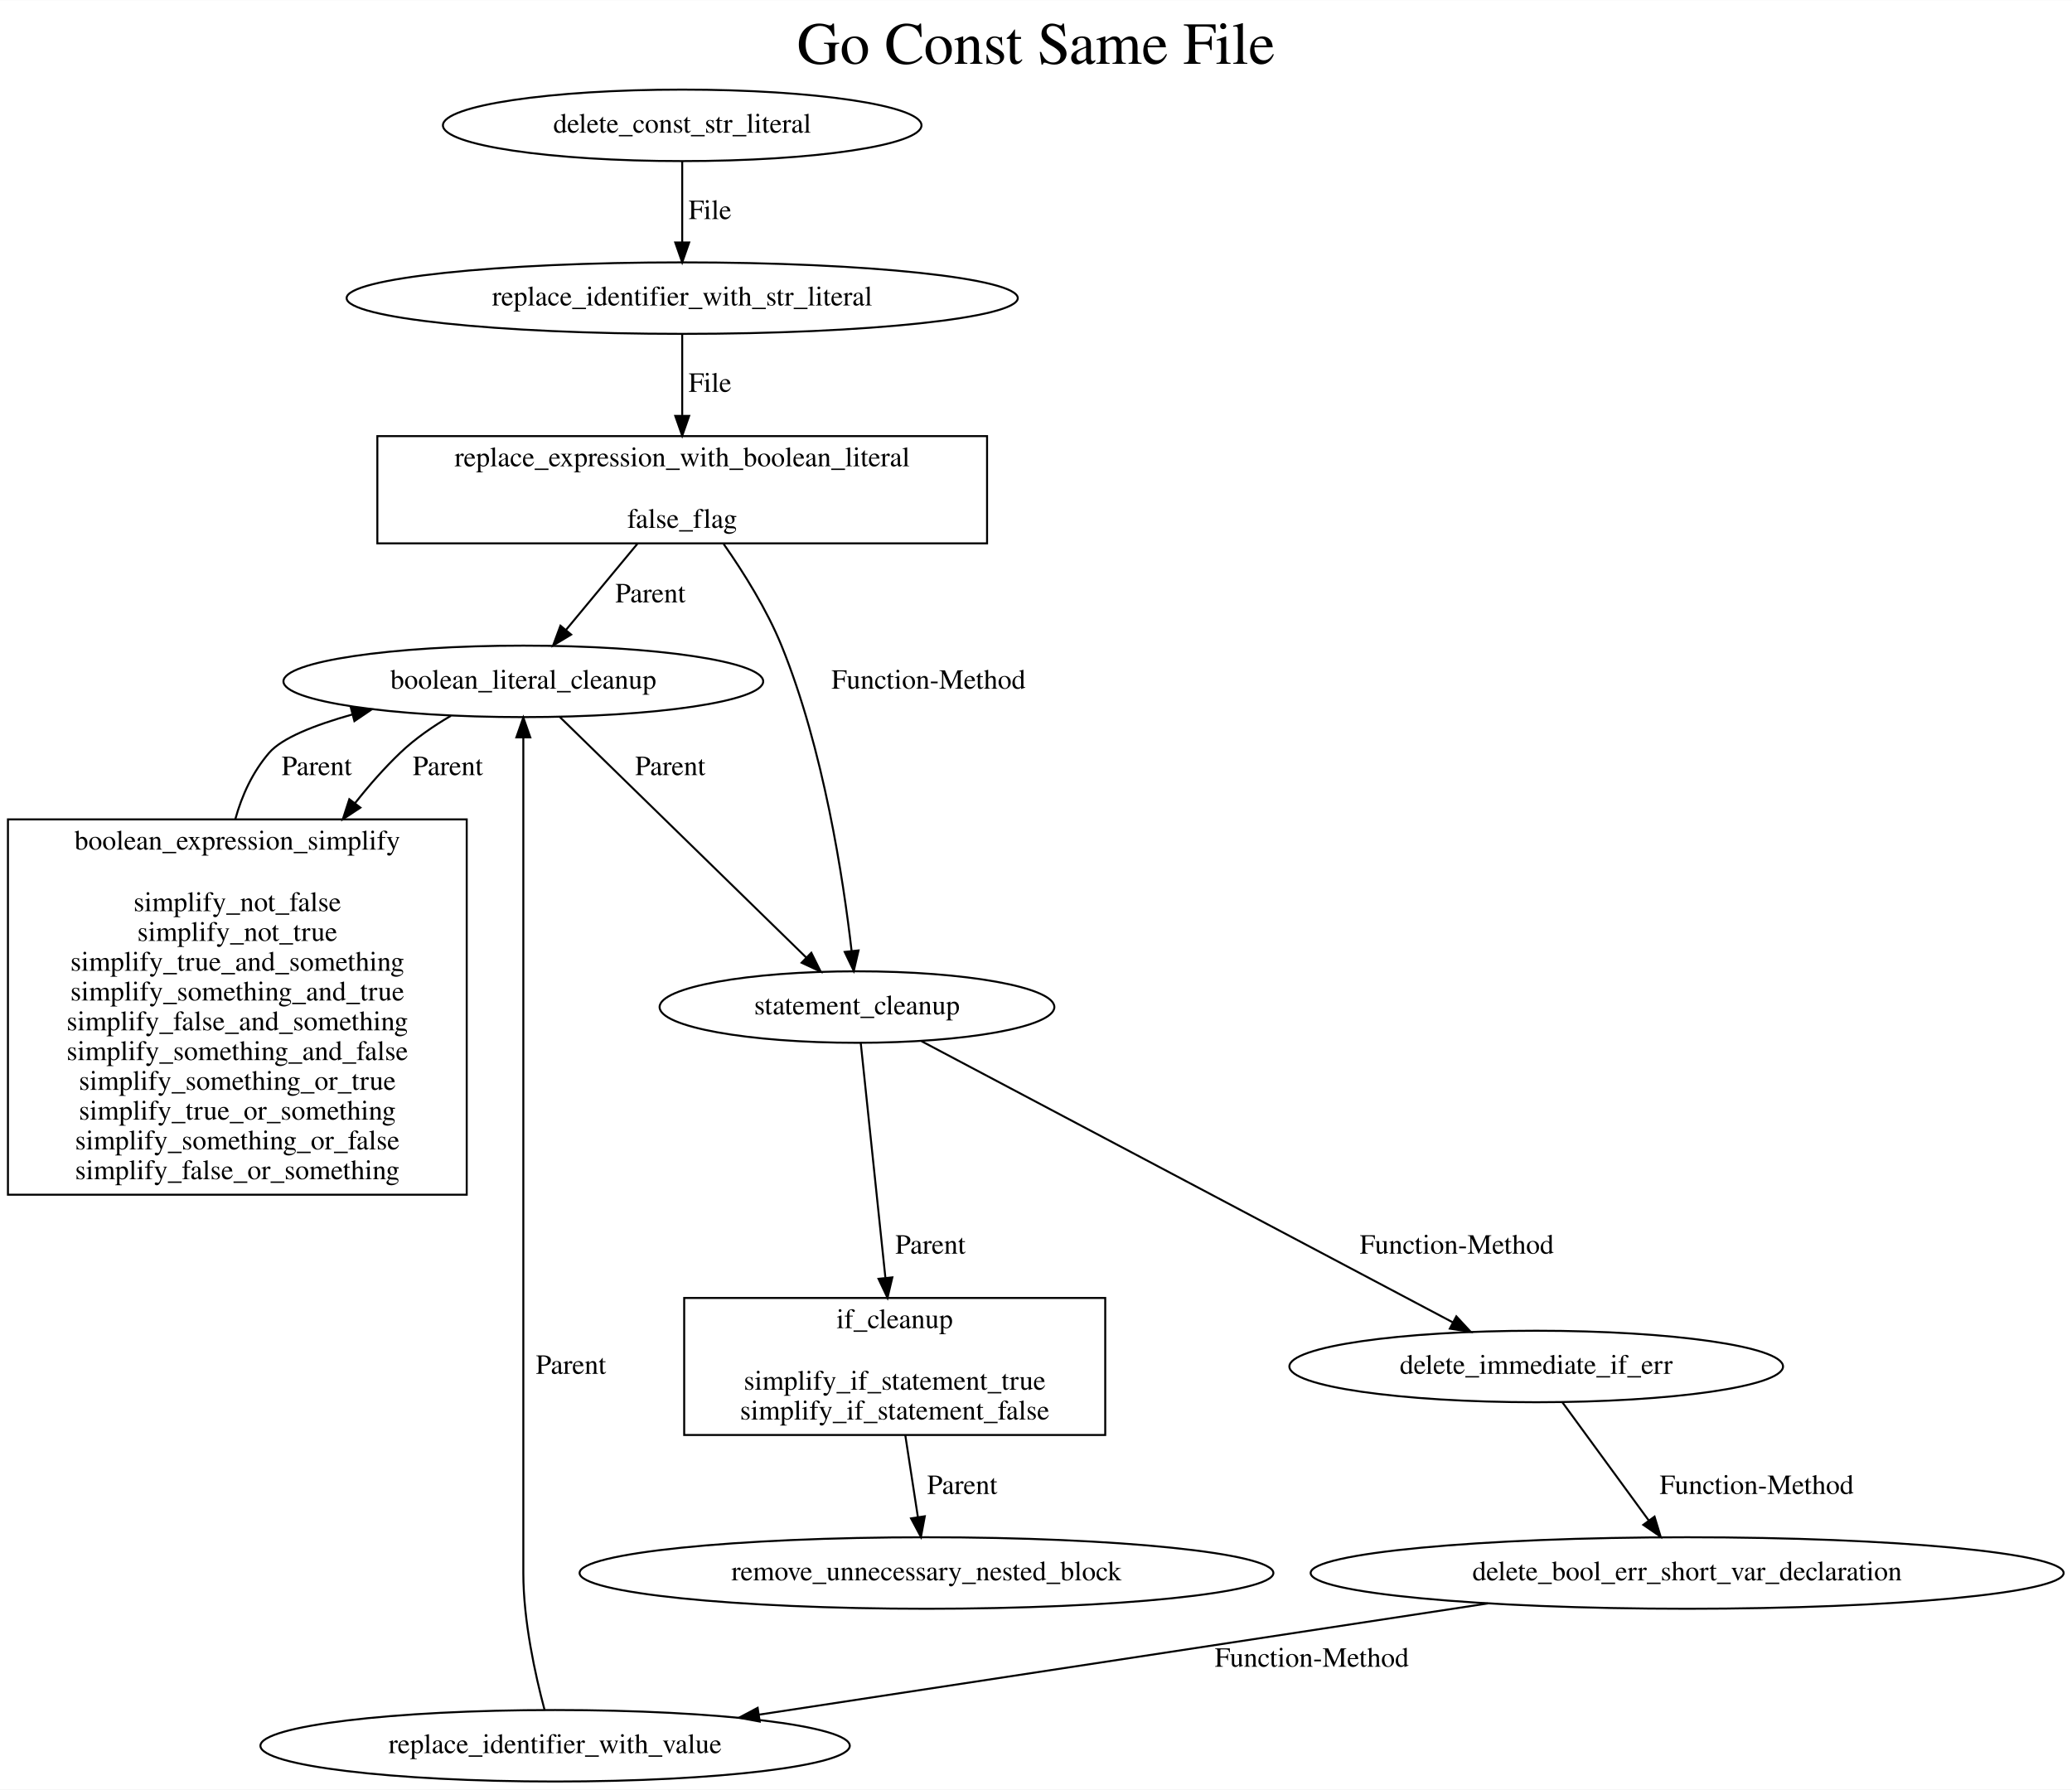
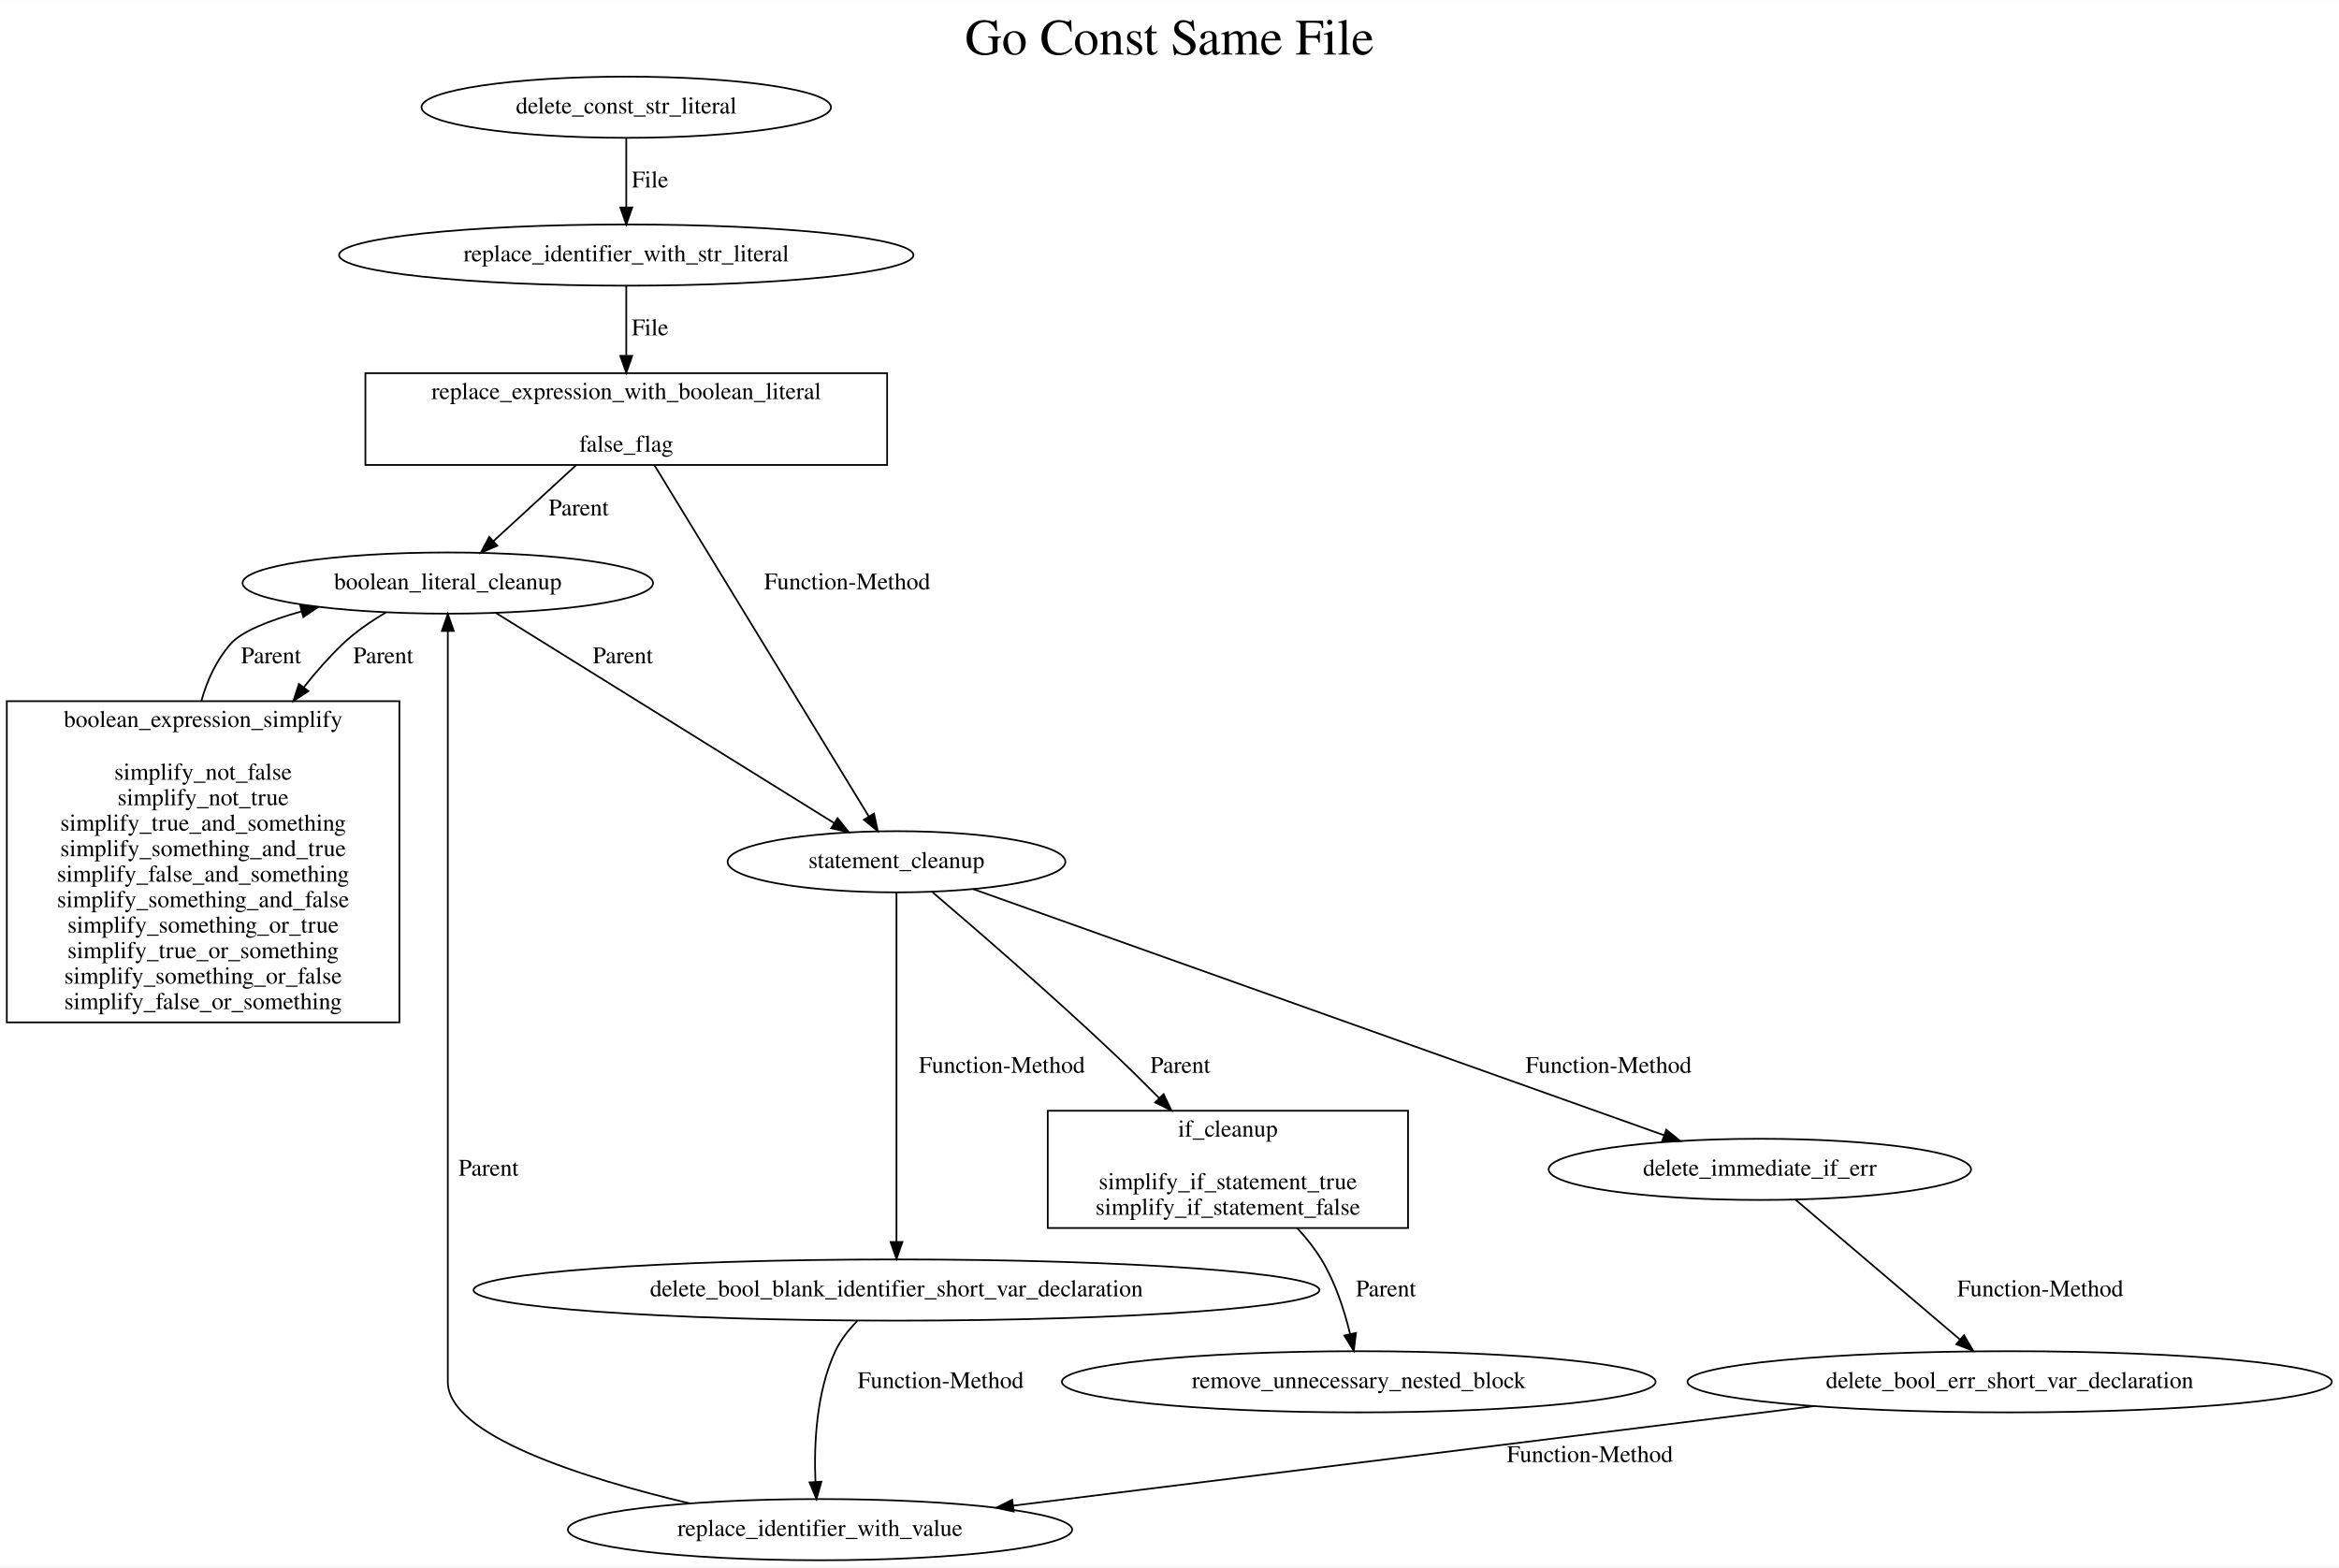
- <svg xmlns="http://www.w3.org/2000/svg" width="1043pt" height="901pt" viewBox="0.00 0.00 1043.28 901.00">
-   <g id="graph0" class="graph" transform="scale(1 1) rotate(0) translate(4 897)">
-     <polygon fill="#ffffff" stroke="transparent" points="-4,4 -4,-897 1039.283,-897 1039.283,4 -4,4" />
-     <text text-anchor="middle" x="517.642" y="-865" font-family="Times,serif" font-size="30.00" fill="#000000">Go Const Same File</text>
+ <svg xmlns="http://www.w3.org/2000/svg" width="1376pt" height="922pt" viewBox="0.00 0.00 1376.28 922.00">
+   <g id="graph0" class="graph" transform="scale(1 1) rotate(0) translate(4 918)">
+     <polygon fill="#ffffff" stroke="transparent" points="-4,4 -4,-918 1372.283,-918 1372.283,4 -4,4" />
+     <text text-anchor="middle" x="684.142" y="-886" font-family="Times,serif" font-size="30.00" fill="#000000">Go Const Same File</text>
    <g id="node1" class="node">
-       <polygon fill="none" stroke="#000000" points="186,-623.5 186,-677.5 493,-677.5 493,-623.5 186,-623.5" />
-       <text text-anchor="middle" x="339.5" y="-662.3" font-family="Times,serif" font-size="14.00" fill="#000000">replace_expression_with_boolean_literal</text>
-       <text text-anchor="middle" x="339.5" y="-631.3" font-family="Times,serif" font-size="14.00" fill="#000000">false_flag</text>
+       <polygon fill="none" stroke="#000000" points="211,-644.5 211,-698.5 518,-698.5 518,-644.5 211,-644.5" />
+       <text text-anchor="middle" x="364.5" y="-683.3" font-family="Times,serif" font-size="14.00" fill="#000000">replace_expression_with_boolean_literal</text>
+       <text text-anchor="middle" x="364.5" y="-652.3" font-family="Times,serif" font-size="14.00" fill="#000000">false_flag</text>
    </g>
    <g id="node2" class="node">
-       <ellipse fill="none" stroke="#000000" cx="259.5" cy="-554" rx="120.779" ry="18" />
-       <text text-anchor="middle" x="259.5" y="-550.3" font-family="Times,serif" font-size="14.00" fill="#000000">boolean_literal_cleanup</text>
+       <ellipse fill="none" stroke="#000000" cx="259.5" cy="-575" rx="120.779" ry="18" />
+       <text text-anchor="middle" x="259.5" y="-571.3" font-family="Times,serif" font-size="14.00" fill="#000000">boolean_literal_cleanup</text>
    </g>
    <g id="edge1" class="edge">
-       <path fill="none" stroke="#000000" d="M317.003,-623.363C305.751,-609.79 292.197,-593.441 281.075,-580.025" />
-       <polygon fill="#000000" stroke="#000000" points="283.584,-577.567 274.507,-572.102 278.195,-582.035 283.584,-577.567" />
-       <text text-anchor="middle" x="323.5" y="-593.8" font-family="Times,serif" font-size="14.00" fill="#000000">Parent</text>
+       <path fill="none" stroke="#000000" d="M334.972,-644.363C319.683,-630.311 301.156,-613.284 286.284,-599.616" />
+       <polygon fill="#000000" stroke="#000000" points="288.608,-596.998 278.877,-592.808 283.872,-602.152 288.608,-596.998" />
+       <text text-anchor="middle" x="336.5" y="-614.8" font-family="Times,serif" font-size="14.00" fill="#000000">Parent</text>
    </g>
    <g id="node4" class="node">
-       <ellipse fill="none" stroke="#000000" cx="427.5" cy="-390" rx="99.382" ry="18" />
-       <text text-anchor="middle" x="427.5" y="-386.3" font-family="Times,serif" font-size="14.00" fill="#000000">statement_cleanup</text>
+       <ellipse fill="none" stroke="#000000" cx="523.5" cy="-411" rx="99.382" ry="18" />
+       <text text-anchor="middle" x="523.5" y="-407.3" font-family="Times,serif" font-size="14.00" fill="#000000">statement_cleanup</text>
    </g>
    <g id="edge2" class="edge">
-       <path fill="none" stroke="#000000" d="M360.4,-623.142C370.557,-608.637 382.13,-590.109 389.5,-572 410.651,-520.026 420.599,-454.714 424.806,-418.146" />
-       <polygon fill="#000000" stroke="#000000" points="428.286,-418.517 425.889,-408.197 421.327,-417.76 428.286,-418.517" />
-       <text text-anchor="middle" x="463.5" y="-550.3" font-family="Times,serif" font-size="14.00" fill="#000000">Function-Method</text>
+       <path fill="none" stroke="#000000" d="M381.215,-644.114C411.915,-593.817 476.908,-487.334 507.254,-437.617" />
+       <polygon fill="#000000" stroke="#000000" points="510.279,-439.379 512.501,-429.02 504.304,-435.732 510.279,-439.379" />
+       <text text-anchor="middle" x="494.5" y="-571.3" font-family="Times,serif" font-size="14.00" fill="#000000">Function-Method</text>
    </g>
    <g id="node3" class="node">
-       <polygon fill="none" stroke="#000000" points="0,-295.5 0,-484.5 231,-484.5 231,-295.5 0,-295.5" />
-       <text text-anchor="middle" x="115.5" y="-469.3" font-family="Times,serif" font-size="14.00" fill="#000000">boolean_expression_simplify</text>
-       <text text-anchor="middle" x="115.5" y="-438.3" font-family="Times,serif" font-size="14.00" fill="#000000">simplify_not_false</text>
-       <text text-anchor="middle" x="115.5" y="-423.3" font-family="Times,serif" font-size="14.00" fill="#000000">simplify_not_true</text>
-       <text text-anchor="middle" x="115.5" y="-408.3" font-family="Times,serif" font-size="14.00" fill="#000000">simplify_true_and_something</text>
-       <text text-anchor="middle" x="115.5" y="-393.3" font-family="Times,serif" font-size="14.00" fill="#000000">simplify_something_and_true</text>
-       <text text-anchor="middle" x="115.5" y="-378.3" font-family="Times,serif" font-size="14.00" fill="#000000">simplify_false_and_something</text>
-       <text text-anchor="middle" x="115.5" y="-363.3" font-family="Times,serif" font-size="14.00" fill="#000000">simplify_something_and_false</text>
-       <text text-anchor="middle" x="115.5" y="-348.3" font-family="Times,serif" font-size="14.00" fill="#000000">simplify_something_or_true</text>
-       <text text-anchor="middle" x="115.5" y="-333.3" font-family="Times,serif" font-size="14.00" fill="#000000">simplify_true_or_something</text>
-       <text text-anchor="middle" x="115.5" y="-318.3" font-family="Times,serif" font-size="14.00" fill="#000000">simplify_something_or_false</text>
-       <text text-anchor="middle" x="115.5" y="-303.3" font-family="Times,serif" font-size="14.00" fill="#000000">simplify_false_or_something</text>
+       <polygon fill="none" stroke="#000000" points="0,-316.5 0,-505.5 231,-505.5 231,-316.5 0,-316.5" />
+       <text text-anchor="middle" x="115.5" y="-490.3" font-family="Times,serif" font-size="14.00" fill="#000000">boolean_expression_simplify</text>
+       <text text-anchor="middle" x="115.5" y="-459.3" font-family="Times,serif" font-size="14.00" fill="#000000">simplify_not_false</text>
+       <text text-anchor="middle" x="115.5" y="-444.3" font-family="Times,serif" font-size="14.00" fill="#000000">simplify_not_true</text>
+       <text text-anchor="middle" x="115.5" y="-429.3" font-family="Times,serif" font-size="14.00" fill="#000000">simplify_true_and_something</text>
+       <text text-anchor="middle" x="115.5" y="-414.3" font-family="Times,serif" font-size="14.00" fill="#000000">simplify_something_and_true</text>
+       <text text-anchor="middle" x="115.5" y="-399.3" font-family="Times,serif" font-size="14.00" fill="#000000">simplify_false_and_something</text>
+       <text text-anchor="middle" x="115.5" y="-384.3" font-family="Times,serif" font-size="14.00" fill="#000000">simplify_something_and_false</text>
+       <text text-anchor="middle" x="115.5" y="-369.3" font-family="Times,serif" font-size="14.00" fill="#000000">simplify_something_or_true</text>
+       <text text-anchor="middle" x="115.5" y="-354.3" font-family="Times,serif" font-size="14.00" fill="#000000">simplify_true_or_something</text>
+       <text text-anchor="middle" x="115.5" y="-339.3" font-family="Times,serif" font-size="14.00" fill="#000000">simplify_something_or_false</text>
+       <text text-anchor="middle" x="115.5" y="-324.3" font-family="Times,serif" font-size="14.00" fill="#000000">simplify_false_or_something</text>
    </g>
    <g id="edge3" class="edge">
-       <path fill="none" stroke="#000000" d="M223.05,-536.686C214.104,-531.439 204.963,-525.144 197.5,-518 189.464,-510.308 181.851,-501.678 174.74,-492.628" />
-       <polygon fill="#000000" stroke="#000000" points="177.46,-490.423 168.622,-484.581 171.887,-494.66 177.46,-490.423" />
-       <text text-anchor="middle" x="221.5" y="-506.8" font-family="Times,serif" font-size="14.00" fill="#000000">Parent</text>
+       <path fill="none" stroke="#000000" d="M223.05,-557.686C214.104,-552.439 204.963,-546.144 197.5,-539 189.464,-531.308 181.851,-522.678 174.74,-513.628" />
+       <polygon fill="#000000" stroke="#000000" points="177.46,-511.423 168.622,-505.581 171.887,-515.66 177.46,-511.423" />
+       <text text-anchor="middle" x="221.5" y="-527.8" font-family="Times,serif" font-size="14.00" fill="#000000">Parent</text>
    </g>
    <g id="edge4" class="edge">
-       <path fill="none" stroke="#000000" d="M277.799,-536.137C307.843,-506.808 367.699,-448.377 401.923,-414.968" />
-       <polygon fill="#000000" stroke="#000000" points="404.513,-417.331 409.224,-407.841 399.623,-412.322 404.513,-417.331" />
-       <text text-anchor="middle" x="333.5" y="-506.8" font-family="Times,serif" font-size="14.00" fill="#000000">Parent</text>
+       <path fill="none" stroke="#000000" d="M287.753,-557.449C335.786,-527.61 433.334,-467.012 486.658,-433.887" />
+       <polygon fill="#000000" stroke="#000000" points="488.803,-436.675 495.45,-428.425 485.109,-430.728 488.803,-436.675" />
+       <text text-anchor="middle" x="362.5" y="-527.8" font-family="Times,serif" font-size="14.00" fill="#000000">Parent</text>
    </g>
    <g id="edge5" class="edge">
-       <path fill="none" stroke="#000000" d="M114.471,-484.572C117.858,-496.816 123.248,-508.408 131.5,-518 137.94,-525.485 154.369,-531.987 173.393,-537.328" />
-       <polygon fill="#000000" stroke="#000000" points="172.658,-540.754 183.221,-539.935 174.453,-533.988 172.658,-540.754" />
-       <text text-anchor="middle" x="155.5" y="-506.8" font-family="Times,serif" font-size="14.00" fill="#000000">Parent</text>
+       <path fill="none" stroke="#000000" d="M114.471,-505.572C117.858,-517.816 123.248,-529.408 131.5,-539 137.94,-546.485 154.369,-552.987 173.393,-558.328" />
+       <polygon fill="#000000" stroke="#000000" points="172.658,-561.754 183.221,-560.935 174.453,-554.988 172.658,-561.754" />
+       <text text-anchor="middle" x="155.5" y="-527.8" font-family="Times,serif" font-size="14.00" fill="#000000">Parent</text>
    </g>
    <g id="node5" class="node">
-       <ellipse fill="none" stroke="#000000" cx="769.5" cy="-209" rx="124.278" ry="18" />
-       <text text-anchor="middle" x="769.5" y="-205.3" font-family="Times,serif" font-size="14.00" fill="#000000">delete_immediate_if_err</text>
+       <ellipse fill="none" stroke="#000000" cx="1031.5" cy="-230" rx="124.278" ry="18" />
+       <text text-anchor="middle" x="1031.5" y="-226.3" font-family="Times,serif" font-size="14.00" fill="#000000">delete_immediate_if_err</text>
    </g>
    <g id="edge7" class="edge">
-       <path fill="none" stroke="#000000" d="M459.983,-372.809C522.296,-339.83 658.548,-267.72 727.601,-231.175" />
-       <polygon fill="#000000" stroke="#000000" points="729.281,-234.245 736.482,-226.474 726.006,-228.059 729.281,-234.245" />
-       <text text-anchor="middle" x="729.5" y="-265.8" font-family="Times,serif" font-size="14.00" fill="#000000">Function-Method</text>
+       <path fill="none" stroke="#000000" d="M568.582,-394.938C661.383,-361.873 873.563,-286.273 975.202,-250.059" />
+       <polygon fill="#000000" stroke="#000000" points="976.439,-253.334 984.685,-246.68 974.09,-246.74 976.439,-253.334" />
+       <text text-anchor="middle" x="942.5" y="-286.8" font-family="Times,serif" font-size="14.00" fill="#000000">Function-Method</text>
+     </g>
+     <g id="node7" class="node">
+       <ellipse fill="none" stroke="#000000" cx="523.5" cy="-159" rx="248.856" ry="18" />
+       <text text-anchor="middle" x="523.5" y="-155.3" font-family="Times,serif" font-size="14.00" fill="#000000">delete_bool_blank_identifier_short_var_declaration</text>
+     </g>
+     <g id="edge8" class="edge">
+       <path fill="none" stroke="#000000" d="M523.5,-392.877C523.5,-349.574 523.5,-239.821 523.5,-187.537" />
+       <polygon fill="#000000" stroke="#000000" points="527,-187.298 523.5,-177.298 520,-187.298 527,-187.298" />
+       <text text-anchor="middle" x="585.5" y="-286.8" font-family="Times,serif" font-size="14.00" fill="#000000">Function-Method</text>
+     </g>
+     <g id="node9" class="node">
+       <polygon fill="none" stroke="#000000" points="612.5,-195.5 612.5,-264.5 824.5,-264.5 824.5,-195.5 612.5,-195.5" />
+       <text text-anchor="middle" x="718.5" y="-249.3" font-family="Times,serif" font-size="14.00" fill="#000000">if_cleanup</text>
+       <text text-anchor="middle" x="718.5" y="-218.3" font-family="Times,serif" font-size="14.00" fill="#000000">simplify_if_statement_true</text>
+       <text text-anchor="middle" x="718.5" y="-203.3" font-family="Times,serif" font-size="14.00" fill="#000000">simplify_if_statement_false</text>
+     </g>
+     <g id="edge6" class="edge">
+       <path fill="none" stroke="#000000" d="M544.741,-393.04C570.467,-371.107 614.905,-332.644 651.5,-298 660.245,-289.722 669.422,-280.665 678.083,-271.938" />
+       <polygon fill="#000000" stroke="#000000" points="680.683,-274.287 685.216,-264.71 675.7,-269.37 680.683,-274.287" />
+       <text text-anchor="middle" x="690.5" y="-286.8" font-family="Times,serif" font-size="14.00" fill="#000000">Parent</text>
+     </g>
+     <g id="node6" class="node">
+       <ellipse fill="none" stroke="#000000" cx="1178.5" cy="-105" rx="189.567" ry="18" />
+       <text text-anchor="middle" x="1178.5" y="-101.3" font-family="Times,serif" font-size="14.00" fill="#000000">delete_bool_err_short_var_declaration</text>
+     </g>
+     <g id="edge9" class="edge">
+       <path fill="none" stroke="#000000" d="M1052.562,-212.09C1077.96,-190.494 1120.789,-154.074 1149.349,-129.788" />
+       <polygon fill="#000000" stroke="#000000" points="1151.649,-132.427 1156.999,-123.283 1147.114,-127.094 1151.649,-132.427" />
+       <text text-anchor="middle" x="1196.5" y="-155.3" font-family="Times,serif" font-size="14.00" fill="#000000">Function-Method</text>
    </g>
    <g id="node8" class="node">
-       <polygon fill="none" stroke="#000000" points="340.5,-174.5 340.5,-243.5 552.5,-243.5 552.5,-174.5 340.5,-174.5" />
-       <text text-anchor="middle" x="446.5" y="-228.3" font-family="Times,serif" font-size="14.00" fill="#000000">if_cleanup</text>
-       <text text-anchor="middle" x="446.5" y="-197.3" font-family="Times,serif" font-size="14.00" fill="#000000">simplify_if_statement_true</text>
-       <text text-anchor="middle" x="446.5" y="-182.3" font-family="Times,serif" font-size="14.00" fill="#000000">simplify_if_statement_false</text>
-     </g>
-     <g id="edge6" class="edge">
-       <path fill="none" stroke="#000000" d="M429.391,-371.983C432.257,-344.684 437.788,-291.992 441.787,-253.896" />
-       <polygon fill="#000000" stroke="#000000" points="445.308,-253.882 442.871,-243.571 438.346,-253.151 445.308,-253.882" />
-       <text text-anchor="middle" x="464.5" y="-265.8" font-family="Times,serif" font-size="14.00" fill="#000000">Parent</text>
-     </g>
-     <g id="node6" class="node">
-       <ellipse fill="none" stroke="#000000" cx="845.5" cy="-105" rx="189.567" ry="18" />
-       <text text-anchor="middle" x="845.5" y="-101.3" font-family="Times,serif" font-size="14.00" fill="#000000">delete_bool_err_short_var_declaration</text>
-     </g>
-     <g id="edge8" class="edge">
-       <path fill="none" stroke="#000000" d="M782.738,-190.885C794.761,-174.432 812.641,-149.964 826.245,-131.348" />
-       <polygon fill="#000000" stroke="#000000" points="829.084,-133.396 832.159,-123.257 823.432,-129.266 829.084,-133.396" />
-       <text text-anchor="middle" x="880.5" y="-144.8" font-family="Times,serif" font-size="14.00" fill="#000000">Function-Method</text>
-     </g>
-     <g id="node7" class="node">
-       <ellipse fill="none" stroke="#000000" cx="275.5" cy="-18" rx="148.374" ry="18" />
-       <text text-anchor="middle" x="275.5" y="-14.3" font-family="Times,serif" font-size="14.00" fill="#000000">replace_identifier_with_value</text>
-     </g>
-     <g id="edge9" class="edge">
-       <path fill="none" stroke="#000000" d="M745.235,-89.696C642.029,-73.944 482.035,-49.524 378.014,-33.647" />
-       <polygon fill="#000000" stroke="#000000" points="378.539,-30.187 368.126,-32.138 377.483,-37.106 378.539,-30.187" />
-       <text text-anchor="middle" x="656.5" y="-57.8" font-family="Times,serif" font-size="14.00" fill="#000000">Function-Method</text>
+       <ellipse fill="none" stroke="#000000" cx="478.5" cy="-18" rx="148.374" ry="18" />
+       <text text-anchor="middle" x="478.5" y="-14.3" font-family="Times,serif" font-size="14.00" fill="#000000">replace_identifier_with_value</text>
    </g>
    <g id="edge10" class="edge">
-       <path fill="none" stroke="#000000" d="M270.172,-36.152C265.518,-53.63 259.5,-80.889 259.5,-105 259.5,-390 259.5,-390 259.5,-390 259.5,-437.58 259.5,-492.924 259.5,-525.622" />
-       <polygon fill="#000000" stroke="#000000" points="256,-525.799 259.5,-535.799 263,-525.799 256,-525.799" />
-       <text text-anchor="middle" x="283.5" y="-205.3" font-family="Times,serif" font-size="14.00" fill="#000000">Parent</text>
+       <path fill="none" stroke="#000000" d="M1063.301,-90.683C932.903,-74.476 721.803,-48.239 592.078,-32.116" />
+       <polygon fill="#000000" stroke="#000000" points="592.463,-28.637 582.108,-30.877 591.6,-35.584 592.463,-28.637" />
+       <text text-anchor="middle" x="931.5" y="-57.8" font-family="Times,serif" font-size="14.00" fill="#000000">Function-Method</text>
+     </g>
+     <g id="edge11" class="edge">
+       <path fill="none" stroke="#000000" d="M500.452,-140.822C495.35,-135.627 490.557,-129.571 487.5,-123 476.225,-98.765 474.888,-67.995 475.818,-46.041" />
+       <polygon fill="#000000" stroke="#000000" points="479.312,-46.233 476.423,-36.04 472.325,-45.81 479.312,-46.233" />
+       <text text-anchor="middle" x="549.5" y="-101.3" font-family="Times,serif" font-size="14.00" fill="#000000">Function-Method</text>
+     </g>
+     <g id="edge12" class="edge">
+       <path fill="none" stroke="#000000" d="M401.904,-33.425C338.751,-48.414 259.5,-73.498 259.5,-105 259.5,-411 259.5,-411 259.5,-411 259.5,-458.58 259.5,-513.924 259.5,-546.622" />
+       <polygon fill="#000000" stroke="#000000" points="256,-546.799 259.5,-556.799 263,-546.799 256,-546.799" />
+       <text text-anchor="middle" x="283.5" y="-226.3" font-family="Times,serif" font-size="14.00" fill="#000000">Parent</text>
+     </g>
+     <g id="node12" class="node">
+       <ellipse fill="none" stroke="#000000" cx="795.5" cy="-105" rx="174.669" ry="18" />
+       <text text-anchor="middle" x="795.5" y="-101.3" font-family="Times,serif" font-size="14.00" fill="#000000">remove_unnecessary_nested_block</text>
+     </g>
+     <g id="edge13" class="edge">
+       <path fill="none" stroke="#000000" d="M759.37,-195.392C764.629,-189.644 769.548,-183.443 773.5,-177 781.669,-163.683 787.006,-147.105 790.374,-133.214" />
+       <polygon fill="#000000" stroke="#000000" points="793.844,-133.734 792.581,-123.214 787.008,-132.225 793.844,-133.734" />
+       <text text-anchor="middle" x="811.5" y="-155.3" font-family="Times,serif" font-size="14.00" fill="#000000">Parent</text>
+     </g>
+     <g id="node10" class="node">
+       <ellipse fill="none" stroke="#000000" cx="364.5" cy="-855" rx="120.479" ry="18" />
+       <text text-anchor="middle" x="364.5" y="-851.3" font-family="Times,serif" font-size="14.00" fill="#000000">delete_const_str_literal</text>
    </g>
    <g id="node11" class="node">
-       <ellipse fill="none" stroke="#000000" cx="462.5" cy="-105" rx="174.669" ry="18" />
-       <text text-anchor="middle" x="462.5" y="-101.3" font-family="Times,serif" font-size="14.00" fill="#000000">remove_unnecessary_nested_block</text>
+       <ellipse fill="none" stroke="#000000" cx="364.5" cy="-768" rx="168.97" ry="18" />
+       <text text-anchor="middle" x="364.5" y="-764.3" font-family="Times,serif" font-size="14.00" fill="#000000">replace_identifier_with_str_literal</text>
    </g>
-     <g id="edge11" class="edge">
-       <path fill="none" stroke="#000000" d="M451.828,-174.369C453.887,-160.982 456.214,-145.859 458.168,-133.159" />
-       <polygon fill="#000000" stroke="#000000" points="461.646,-133.567 459.708,-123.151 454.728,-132.502 461.646,-133.567" />
-       <text text-anchor="middle" x="480.5" y="-144.8" font-family="Times,serif" font-size="14.00" fill="#000000">Parent</text>
+     <g id="edge14" class="edge">
+       <path fill="none" stroke="#000000" d="M364.5,-836.973C364.5,-825.192 364.5,-809.561 364.5,-796.158" />
+       <polygon fill="#000000" stroke="#000000" points="368,-796.003 364.5,-786.003 361,-796.003 368,-796.003" />
+       <text text-anchor="middle" x="378.5" y="-807.8" font-family="Times,serif" font-size="14.00" fill="#000000">File</text>
    </g>
-     <g id="node9" class="node">
-       <ellipse fill="none" stroke="#000000" cx="339.5" cy="-834" rx="120.479" ry="18" />
-       <text text-anchor="middle" x="339.5" y="-830.3" font-family="Times,serif" font-size="14.00" fill="#000000">delete_const_str_literal</text>
-     </g>
-     <g id="node10" class="node">
-       <ellipse fill="none" stroke="#000000" cx="339.5" cy="-747" rx="168.97" ry="18" />
-       <text text-anchor="middle" x="339.5" y="-743.3" font-family="Times,serif" font-size="14.00" fill="#000000">replace_identifier_with_str_literal</text>
-     </g>
-     <g id="edge12" class="edge">
-       <path fill="none" stroke="#000000" d="M339.5,-815.973C339.5,-804.192 339.5,-788.561 339.5,-775.158" />
-       <polygon fill="#000000" stroke="#000000" points="343,-775.003 339.5,-765.003 336,-775.003 343,-775.003" />
-       <text text-anchor="middle" x="353.5" y="-786.8" font-family="Times,serif" font-size="14.00" fill="#000000">File</text>
-     </g>
-     <g id="edge13" class="edge">
-       <path fill="none" stroke="#000000" d="M339.5,-728.849C339.5,-717.363 339.5,-702.089 339.5,-688.078" />
-       <polygon fill="#000000" stroke="#000000" points="343,-687.694 339.5,-677.694 336,-687.694 343,-687.694" />
-       <text text-anchor="middle" x="353.5" y="-699.8" font-family="Times,serif" font-size="14.00" fill="#000000">File</text>
+     <g id="edge15" class="edge">
+       <path fill="none" stroke="#000000" d="M364.5,-749.849C364.5,-738.363 364.5,-723.089 364.5,-709.078" />
+       <polygon fill="#000000" stroke="#000000" points="368,-708.694 364.5,-698.694 361,-708.694 368,-708.694" />
+       <text text-anchor="middle" x="378.5" y="-720.8" font-family="Times,serif" font-size="14.00" fill="#000000">File</text>
    </g>
  </g>
</svg>
